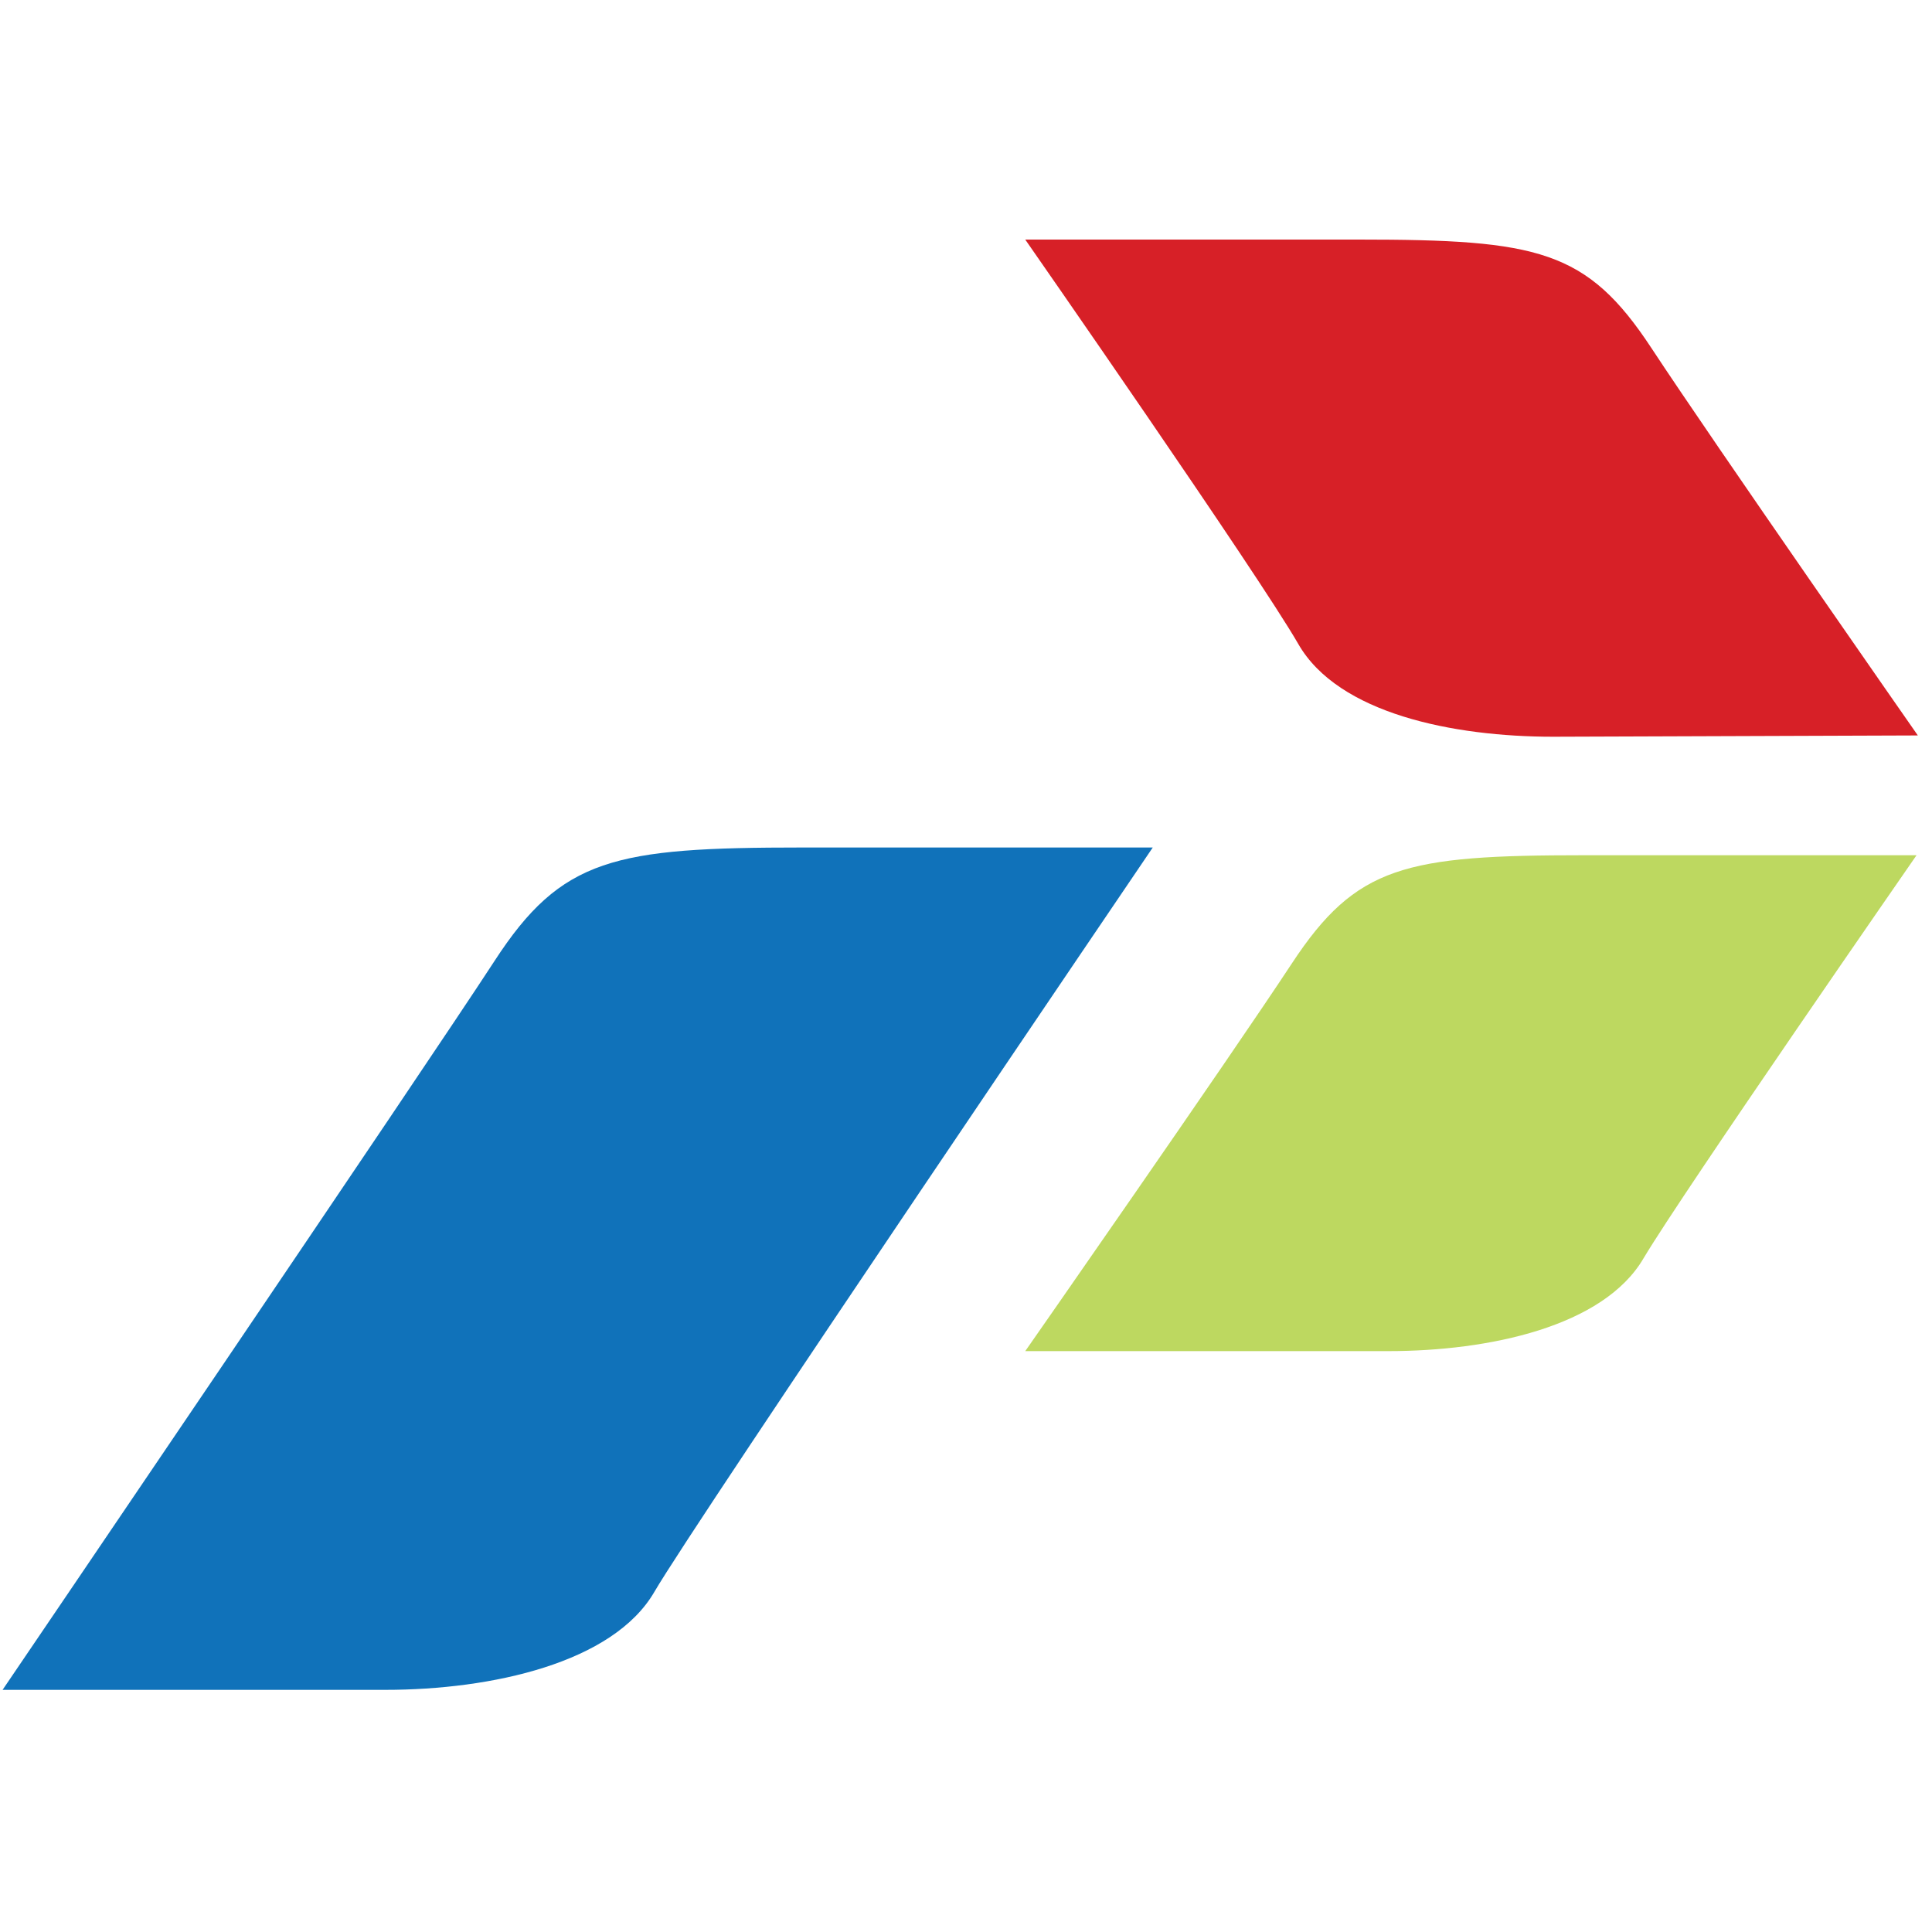
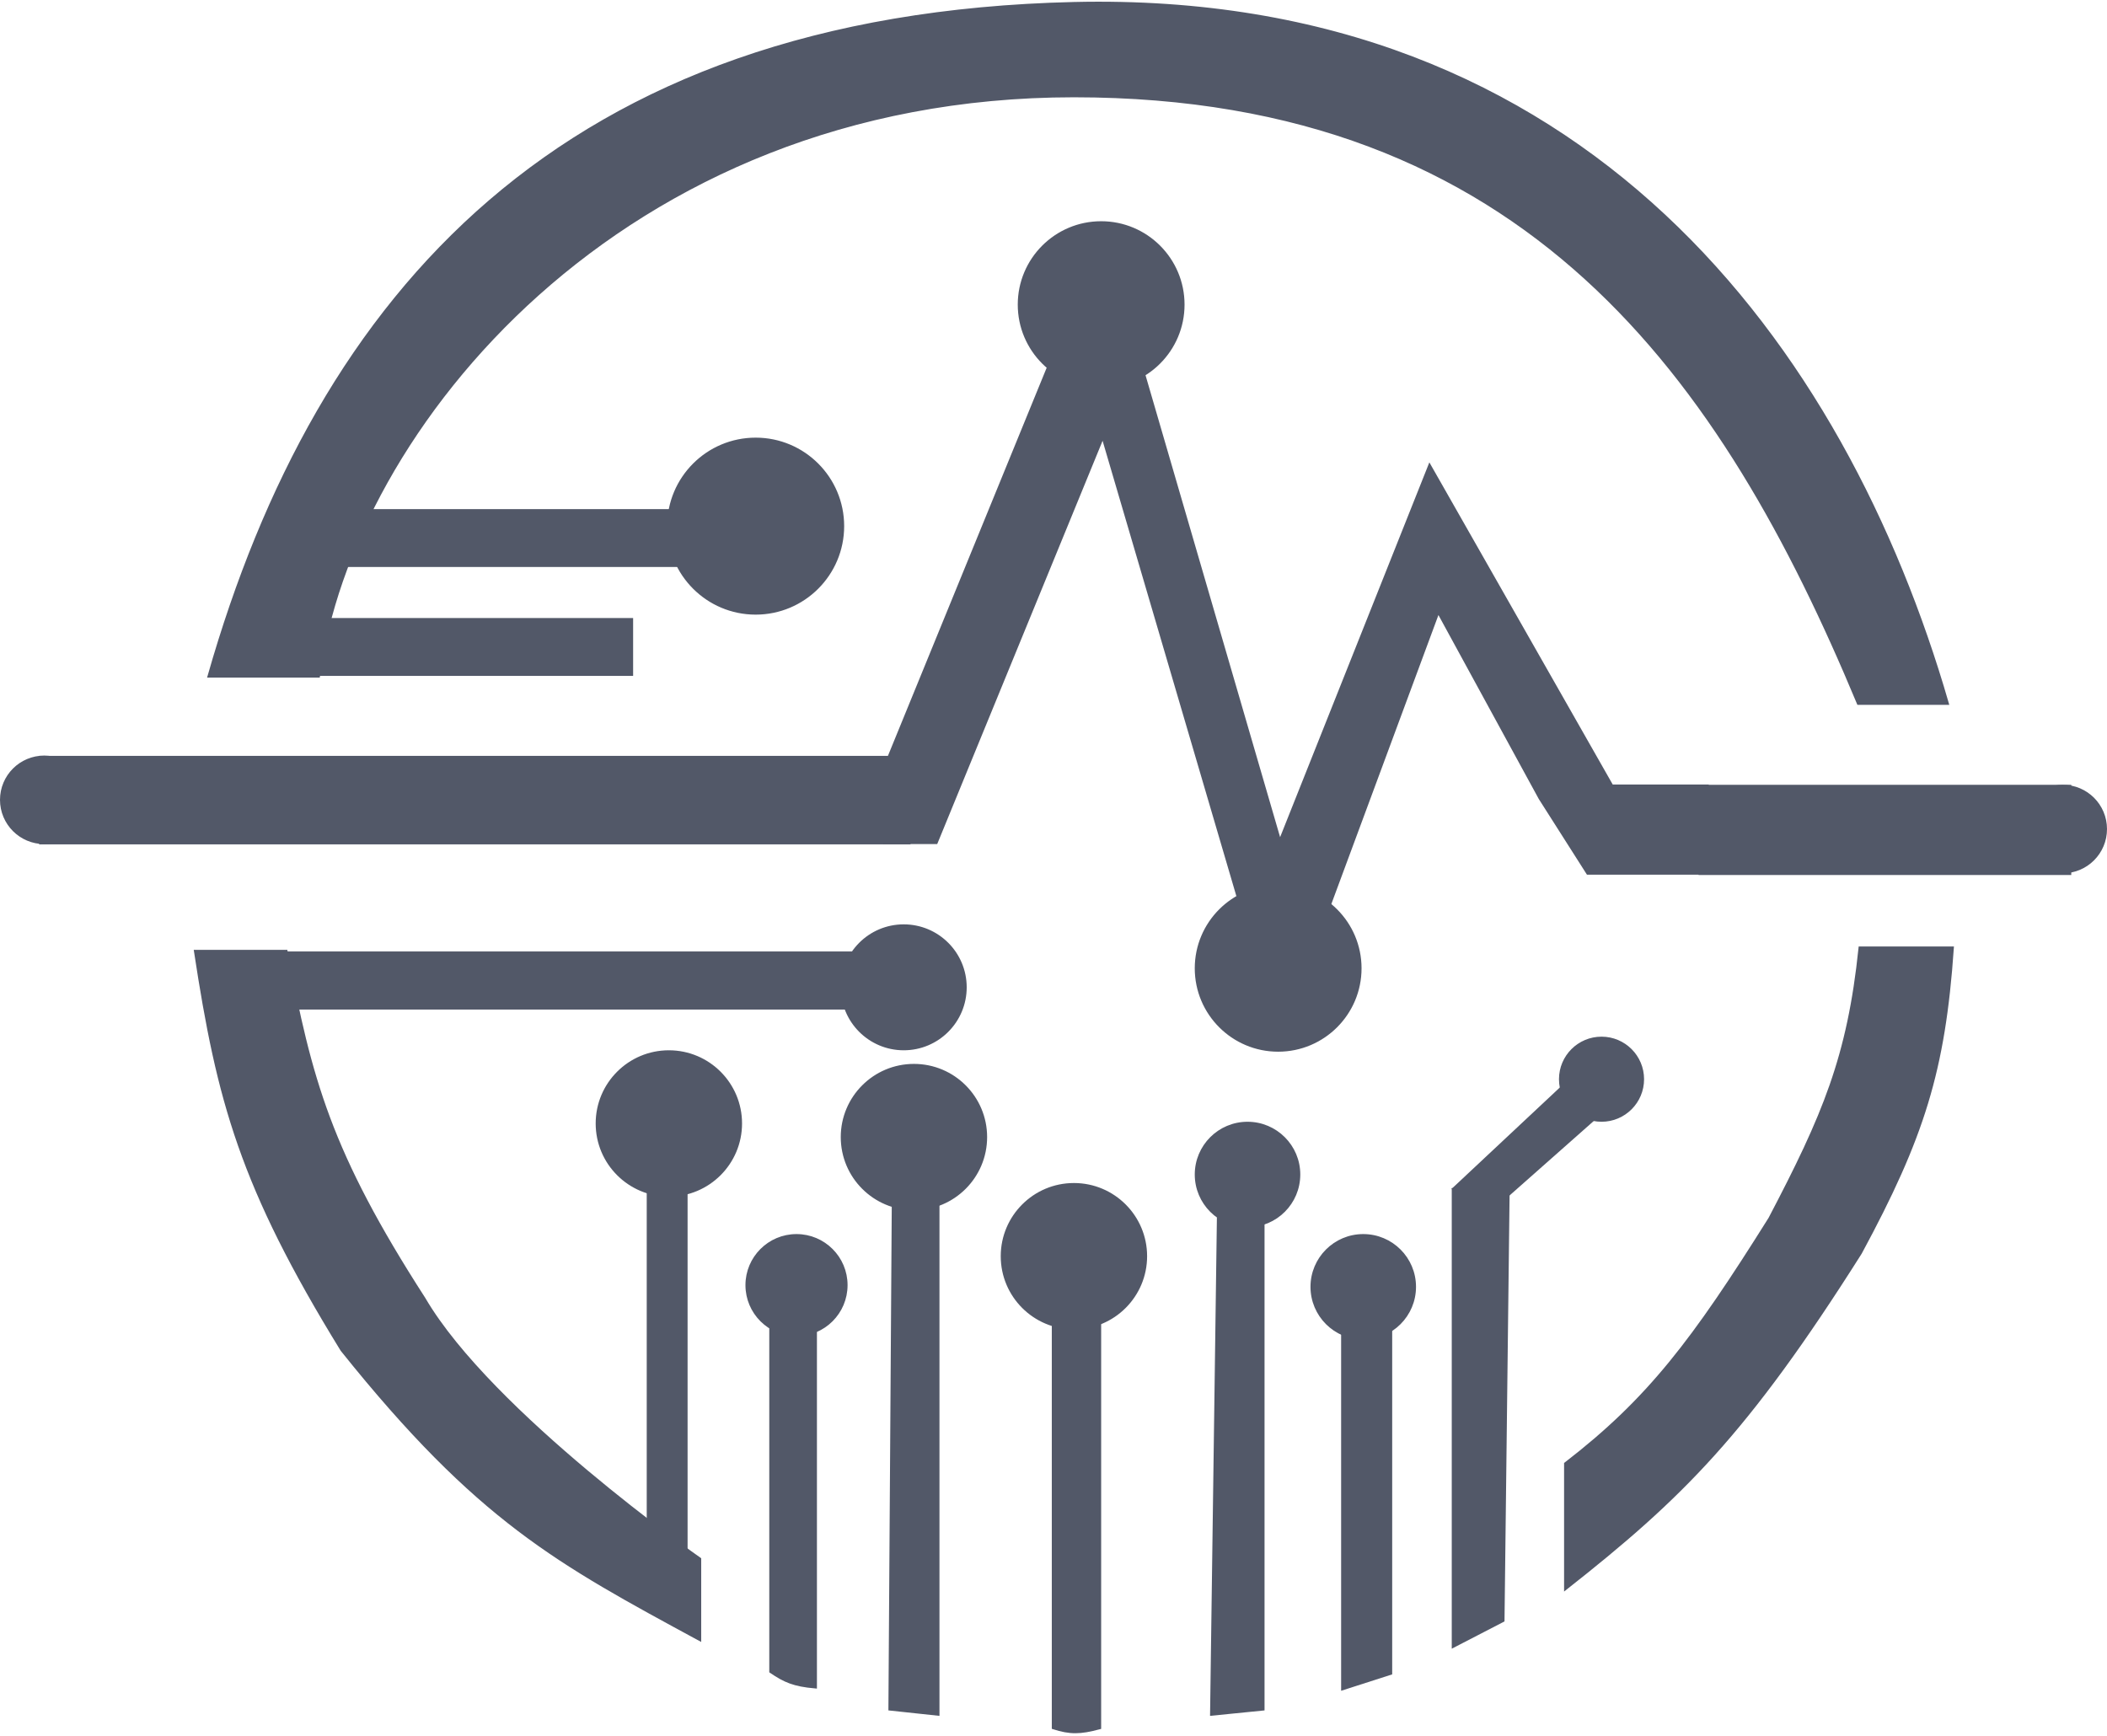
- <svg xmlns="http://www.w3.org/2000/svg" id="logosandtypes_com" viewBox="0 0 150 150">
-   <path d="M0 0h150v150H0V0z" fill="none" />
-   <path d="M.2 131.2s33-48.6 38.2-56.6 9.3-8.8 23.9-8.8h27.2S54 118.1 50.8 123.6s-12.6 7.6-20.9 7.6H.2z" fill="#1072ba" />
-   <path d="M79.6 104.9s15.7-22.5 20.7-30.1 8.8-8.4 22.7-8.4h25.8s-18.1 26.1-21.2 31.3c-3.1 5.3-12 7.2-19.8 7.2H79.6z" fill="#bdd860" />
-   <path d="M148.9 57.1S133.2 34.6 128.2 27c-5-7.6-8.8-8.4-22.7-8.4H79.6s18.1 26 21.2 31.4 12 7.2 19.8 7.2l28.3-.1z" fill="#d72027" />
+ <svg xmlns="http://www.w3.org/2000/svg" width="619" height="510" viewBox="0 0 619 510" fill="none">
+   <path d="M315.5 1.085C165 4.585 93.5 86.585 61.5 198.585H93.5C103 126.585 182 28.085 315.5 28.085C449 28.085 506.403 111.568 546 206.585H572C541.798 102.348 466 -2.415 315.5 1.085Z" fill="#525868" stroke="#525868" />
+   <rect x="102.5" y="150.085" width="99" height="16" fill="#525868" stroke="#525868" />
+   <rect x="73.5" y="280.085" width="181" height="16" fill="#525868" stroke="#525868" />
+   <rect x="73.5" y="280.085" width="181" height="16" fill="#525868" stroke="#525868" />
+   <rect x="190.5" y="348.085" width="11" height="108" fill="#525868" stroke="#525868" />
+   <rect x="86.5" y="182.085" width="99" height="16" fill="#525868" stroke="#525868" />
+   <circle cx="196.5" cy="330.085" r="21" fill="#525868" stroke="#525868" />
+   <circle cx="366.5" cy="345.085" r="15" fill="#525868" stroke="#525868" />
+   <path d="M608 231.085H499.5V256.585H608V231.085Z" fill="#525868" stroke="#525868" />
+   <path d="M267 222.585H12V247.585H267V222.585Z" fill="#525868" stroke="#525868" />
+   <circle cx="606" cy="243.585" r="12.5" fill="#525868" stroke="#525868" />
+   <circle cx="222" cy="154.585" r="25.5" fill="#525868" stroke="#525868" />
+   <circle cx="265.5" cy="290.085" r="18" fill="#525868" stroke="#525868" />
+   <circle cx="470.5" cy="317.085" r="12" fill="#525868" stroke="#525868" />
+   <circle cx="400.5" cy="378.085" r="15" fill="#525868" stroke="#525868" />
+   <circle cx="315.5" cy="369.085" r="21" fill="#525868" stroke="#525868" />
+   <circle cx="268.5" cy="334.085" r="21" fill="#525868" stroke="#525868" />
+   <circle cx="234" cy="377.585" r="14.5" fill="#525868" stroke="#525868" />
+   <path d="M100.5 396.585C70.907 348.483 64.175 323.371 57.5 279.585H84C91.086 317.1 96.771 338.587 124.5 381.585C144.191 415.284 205.5 458.085 205.5 458.085V481.585C163.948 459.049 140.635 446.732 100.5 396.585Z" fill="#525868" stroke="#525868" />
+   <path d="M239.5 389.585H226.5V491.085C230.595 493.856 233.251 495.036 239.5 495.585V389.585Z" fill="#525868" />
+   <path d="M275.5 352.085H262.5L261.5 502.085L275.5 503.585V352.085Z" fill="#525868" />
+   <path d="M323 387.585H309.5V507.585C314.355 509.141 317.32 509.109 323 507.585V387.585Z" fill="#525868" />
+   <path d="M371 358.085H358L356 503.585L371 502.085V358.085Z" fill="#525868" />
+   <path d="M408.5 391.085H394.5V496.085L408.5 491.585V391.085Z" fill="#525868" />
+   <path d="M427 483.585V349.585L443 350.085L441.5 476.085L427 483.585Z" fill="#525868" />
+   <path d="M520 358.085C535.92 327.742 543.179 310.52 546.5 278.585H573.5C571.011 314.508 564.863 334.076 546.5 368.085C512.904 421.218 493.928 439.844 460 466.585V430.085C484.485 411.199 497.463 394.041 520 358.085Z" fill="#525868" />
+   <path d="M239.5 389.585H226.5V491.085C230.595 493.856 233.251 495.036 239.5 495.585V389.585Z" stroke="#525868" />
+   <path d="M275.5 352.085H262.5L261.5 502.085L275.5 503.585V352.085Z" stroke="#525868" />
+   <path d="M323 387.585H309.5V507.585C314.355 509.141 317.32 509.109 323 507.585V387.585Z" stroke="#525868" />
+   <path d="M371 358.085H358L356 503.585L371 502.085V358.085Z" stroke="#525868" />
+   <path d="M408.5 391.085H394.5V496.085L408.5 491.585V391.085Z" stroke="#525868" />
+   <path d="M427 483.585V349.585L443 350.085L441.5 476.085L427 483.585Z" stroke="#525868" />
+   <path d="M520 358.085C535.92 327.742 543.179 310.52 546.5 278.585H573.5C571.011 314.508 564.863 334.076 546.5 368.085C512.904 421.218 493.928 439.844 460 466.585V430.085C484.485 411.199 497.463 394.041 520 358.085Z" stroke="#525868" />
+   <circle cx="13" cy="235" r="12.5" fill="#525868" stroke="#525868" />
+   <path d="M459 319.5L427.5 349L443 351L469 328L459 319.5Z" fill="#525868" stroke="#525868" />
+   <path d="M324 69L260 225.5V247.5H275L324 128L376 305L422.5 179.5L452.5 234.5L466.5 256.5H501.5V231H473.5L420 137L376 247.5L324 69Z" fill="#525868" stroke="#525868" />
+   <circle cx="323.5" cy="89.5" r="24" fill="#525868" stroke="#525868" />
+   <circle cx="375.5" cy="284.5" r="24" fill="#525868" stroke="#525868" />
</svg>
